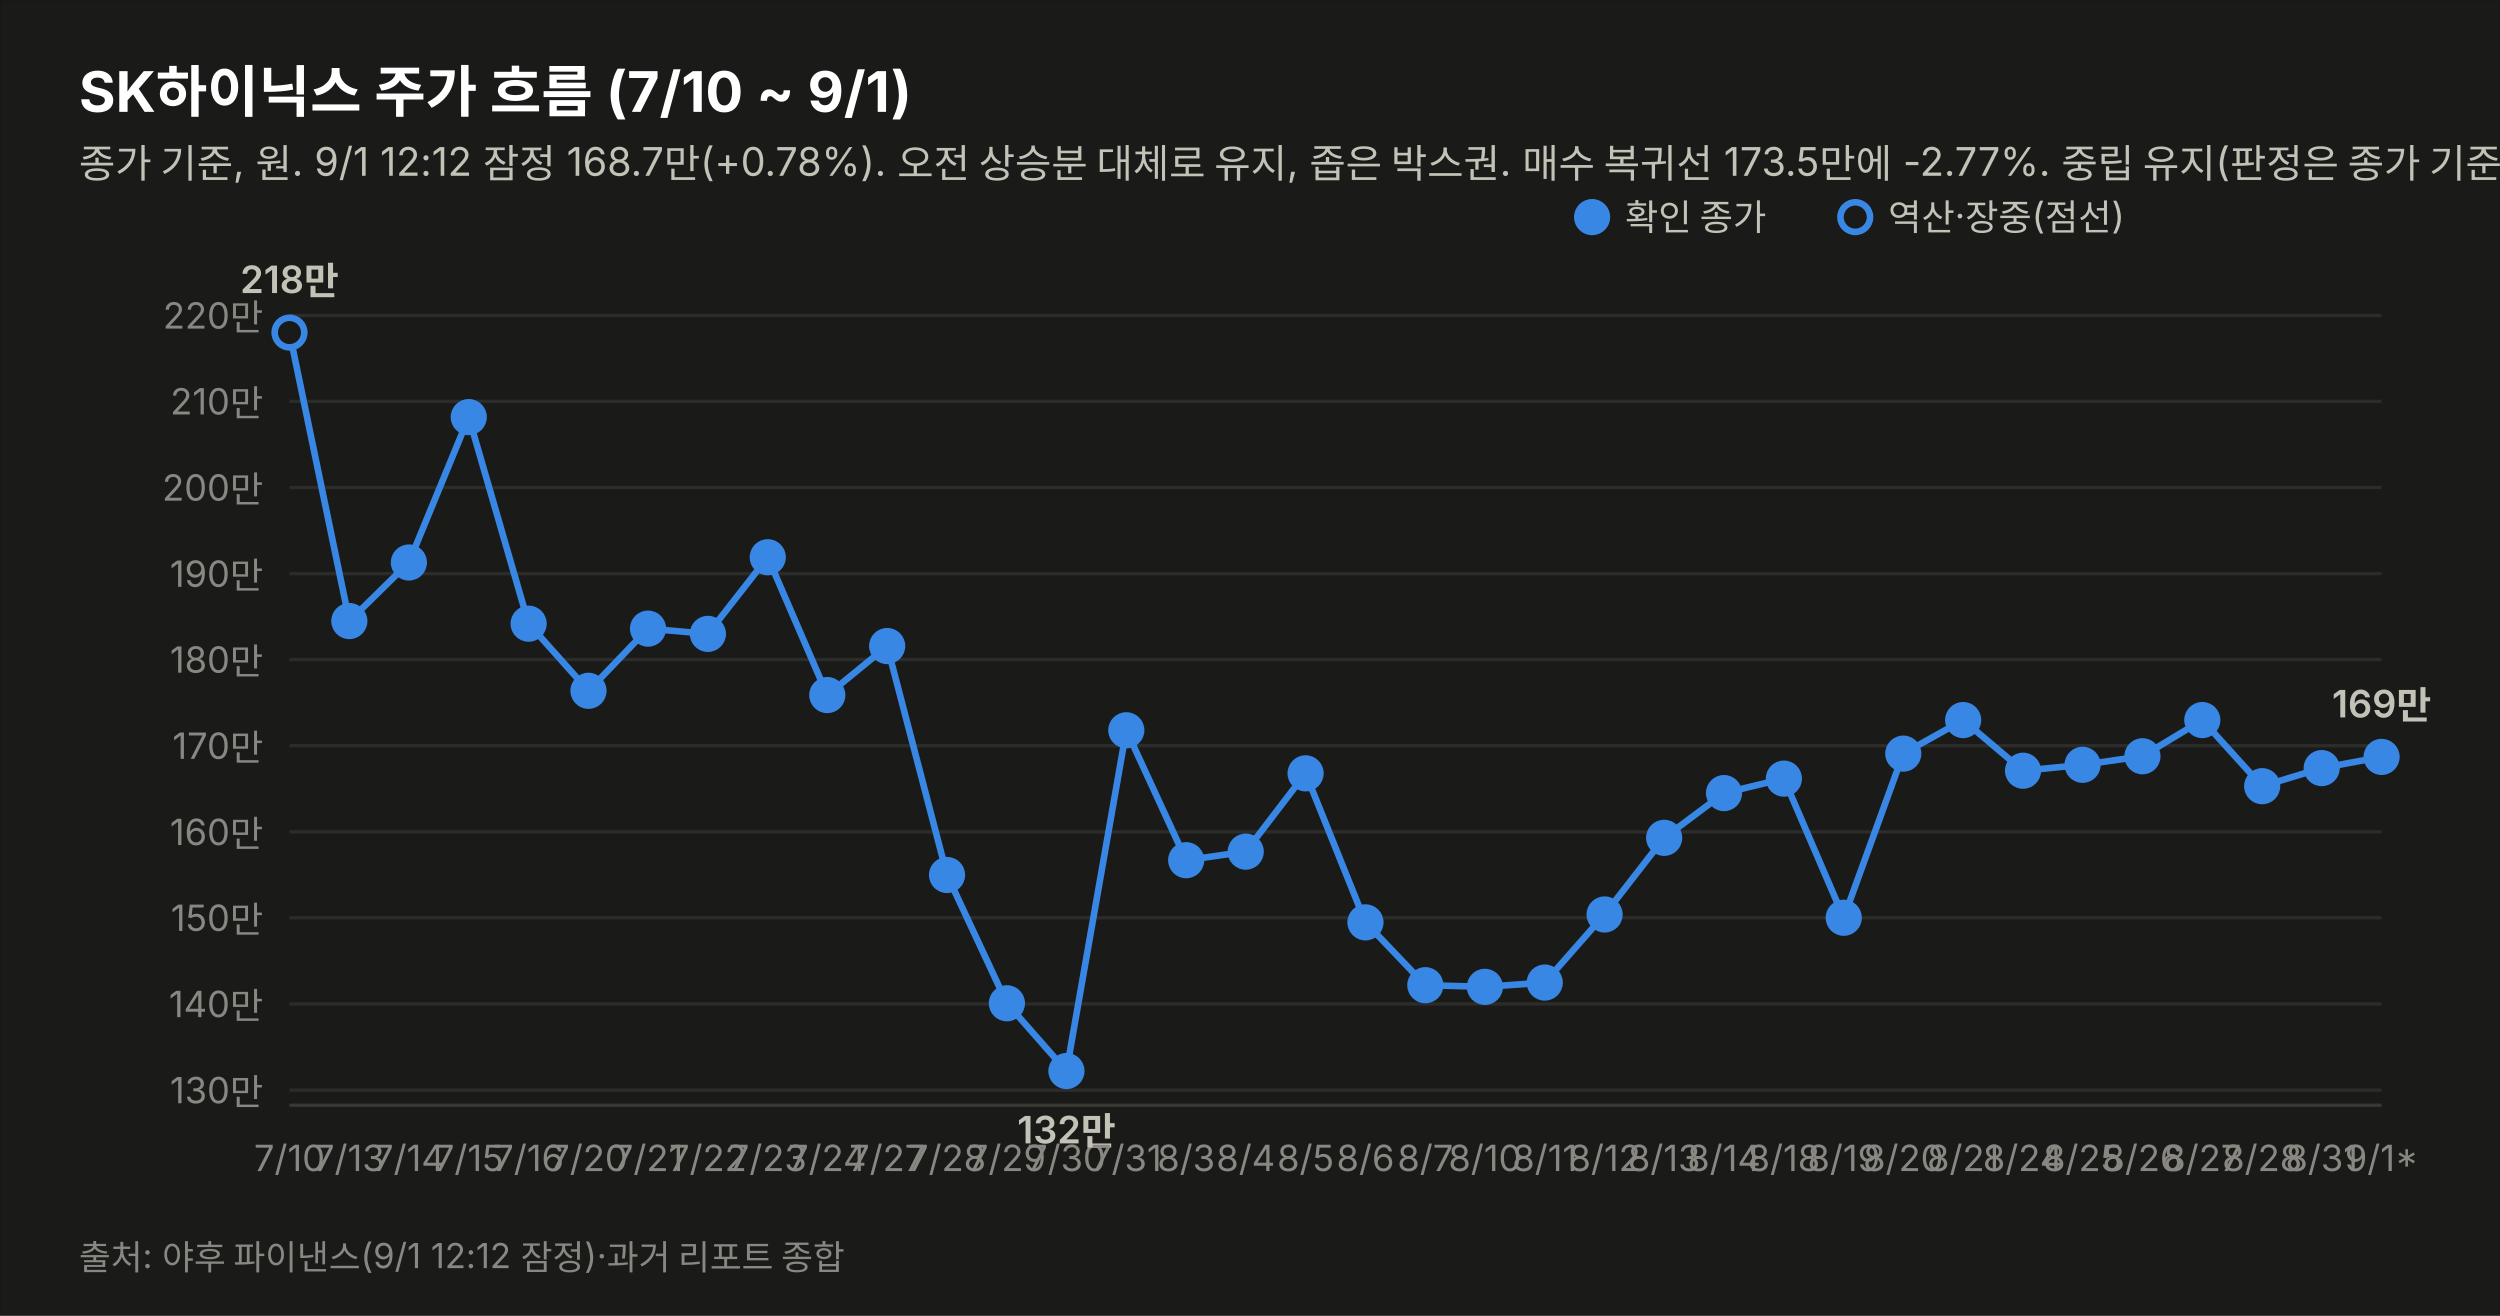
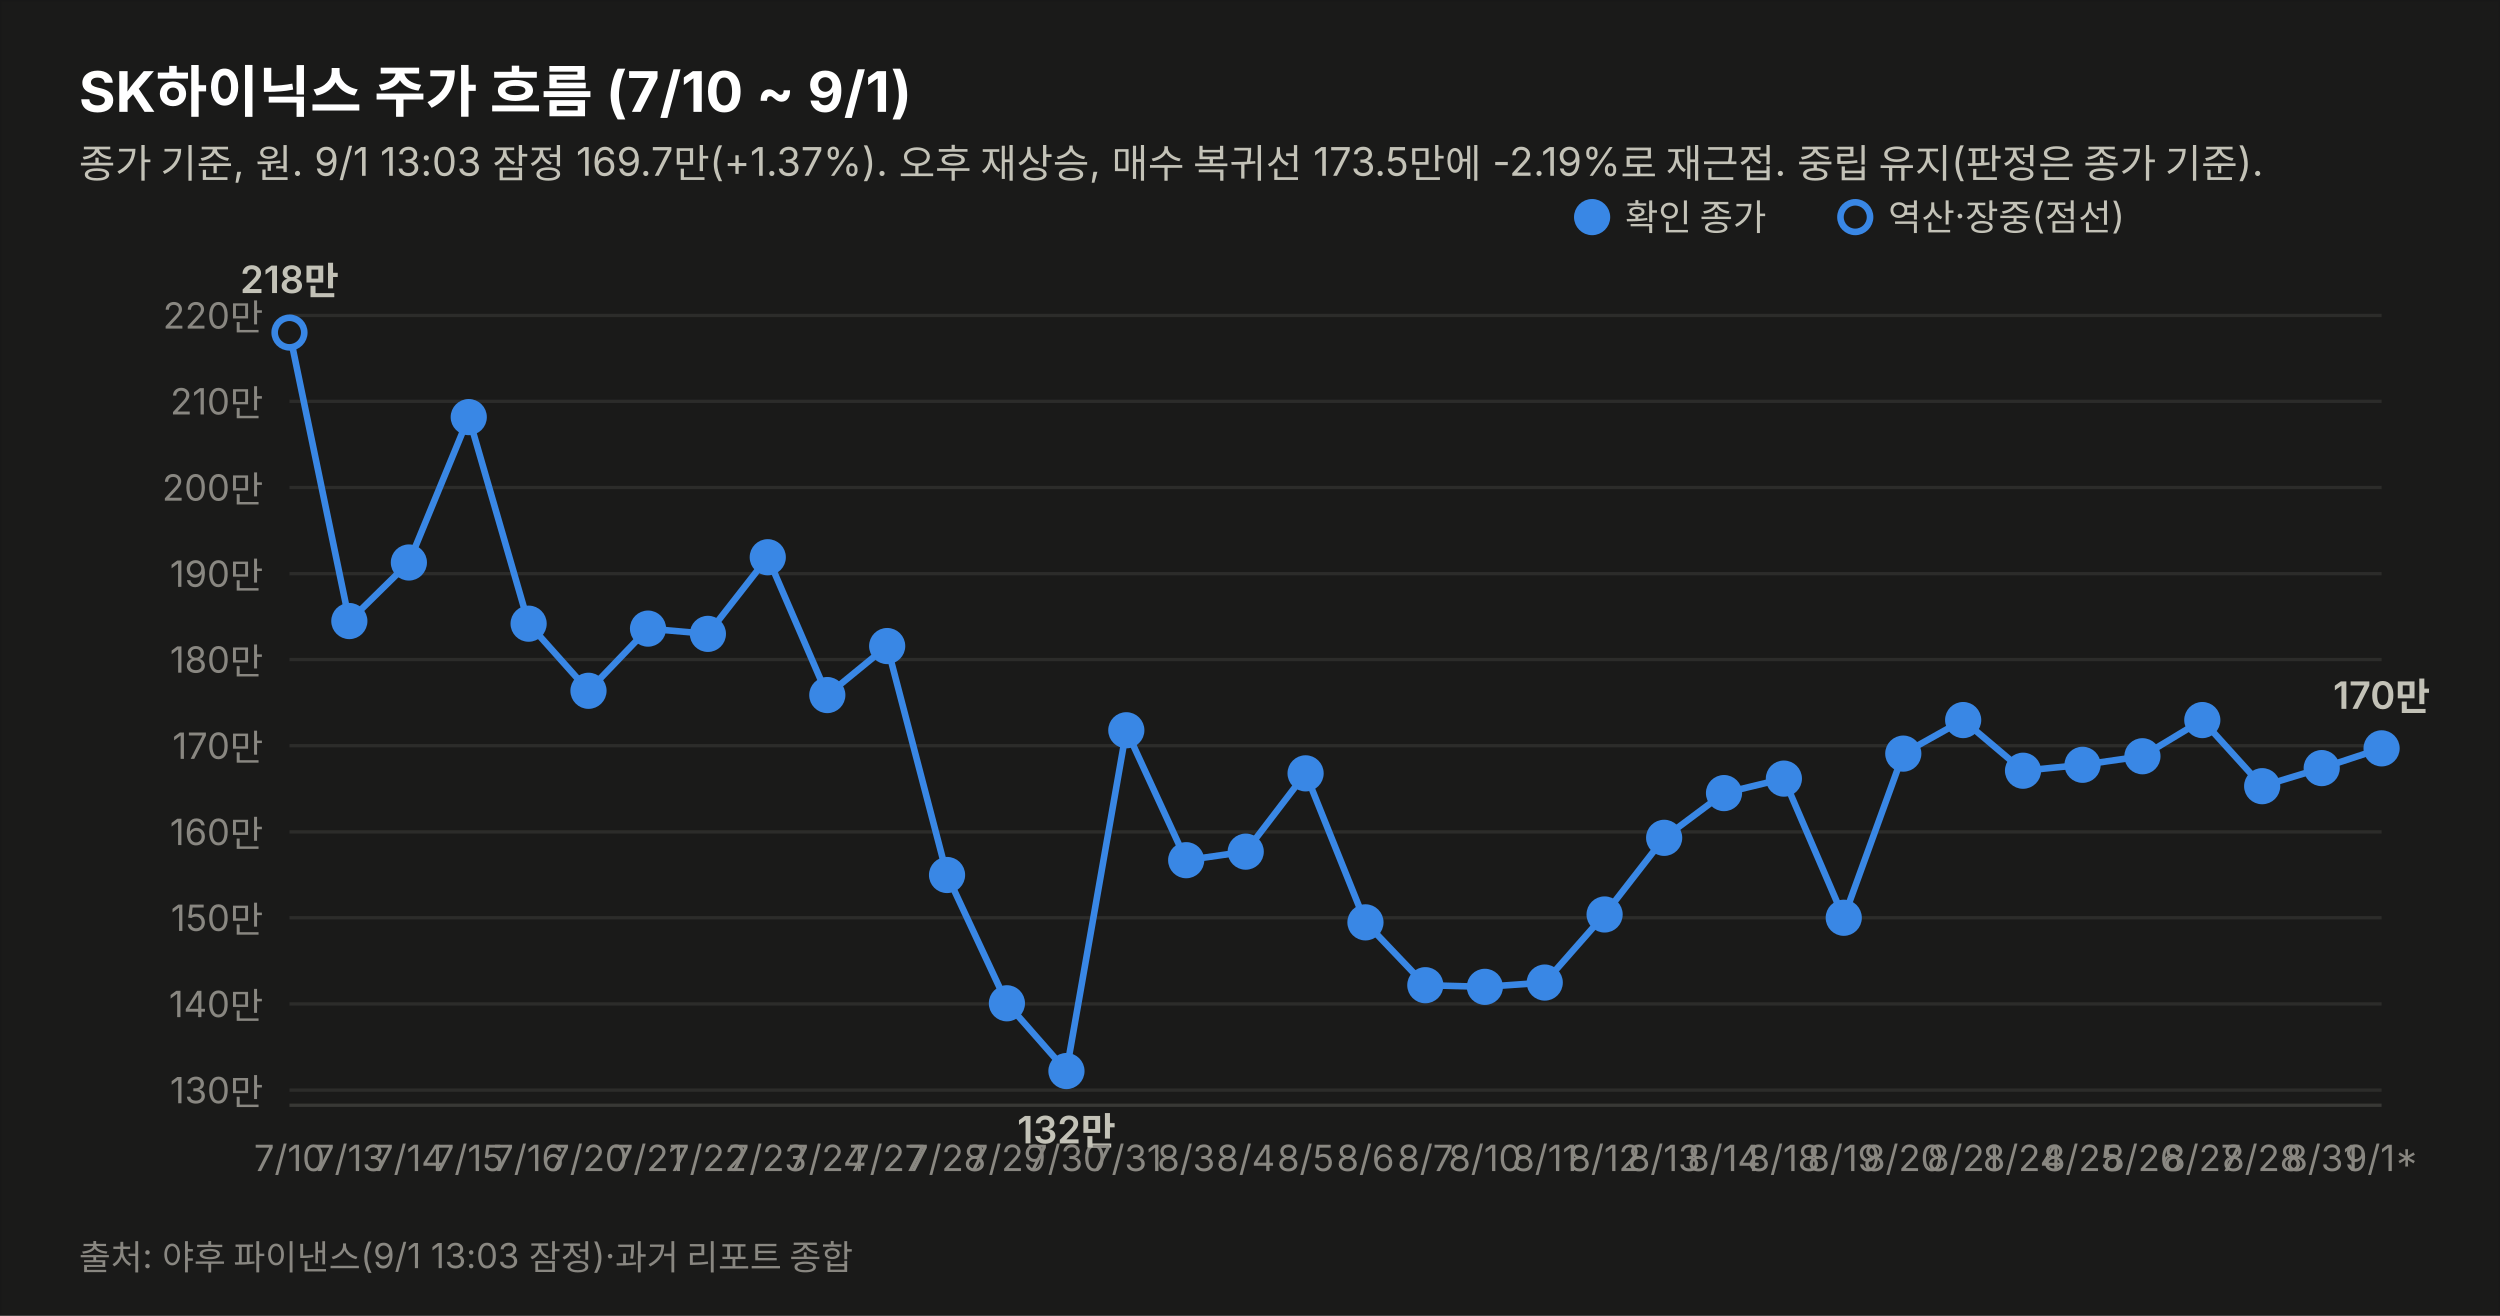
<svg xmlns="http://www.w3.org/2000/svg" width="760" height="400" viewBox="0 0 760 400" font-family="system-ui,-apple-system,&quot;Segoe UI&quot;,&quot;Malgun Gothic&quot;,&quot;Apple SD Gothic Neo&quot;,sans-serif">
  <rect width="760" height="400" fill="#1a1a19" stroke="rgba(11,11,11,0.10)" />
  <text x="24" y="34" font-size="17" font-weight="700" fill="#ffffff">SK하이닉스 주가 흐름 (7/10 ~ 9/1)</text>
-   <text x="24" y="54" font-size="12" fill="#c3c2b7">종가 기준, 원. 9/1 12:12 잠정 168.7만(+0.78%). 오전 상승분 대체로 유지, 좁은 박스권. 매수 복귀선 173.5만에 -2.77%. 중립 유지(판정은 종가 기준).</text>
+   <text x="24" y="54" font-size="12" fill="#c3c2b7">종가 기준, 원. 9/1 13:03 잠정 169.7만(+1.37%). 오후 재상승, 매수 복귀선 173.5만에 -2.19%로 재근접. 중립 유지(판정은 종가 기준).</text>
  <line x1="88" y1="331.4" x2="724" y2="331.4" stroke="#2c2c2a" stroke-width="1" />
  <text x="80" y="335.4" font-size="11" fill="#898781" text-anchor="end" style="font-variant-numeric:tabular-nums">130만</text>
  <line x1="88" y1="305.2" x2="724" y2="305.2" stroke="#2c2c2a" stroke-width="1" />
  <text x="80" y="309.2" font-size="11" fill="#898781" text-anchor="end" style="font-variant-numeric:tabular-nums">140만</text>
  <line x1="88" y1="279.0" x2="724" y2="279.0" stroke="#2c2c2a" stroke-width="1" />
  <text x="80" y="283.0" font-size="11" fill="#898781" text-anchor="end" style="font-variant-numeric:tabular-nums">150만</text>
  <line x1="88" y1="252.9" x2="724" y2="252.9" stroke="#2c2c2a" stroke-width="1" />
  <text x="80" y="256.9" font-size="11" fill="#898781" text-anchor="end" style="font-variant-numeric:tabular-nums">160만</text>
  <line x1="88" y1="226.7" x2="724" y2="226.7" stroke="#2c2c2a" stroke-width="1" />
  <text x="80" y="230.7" font-size="11" fill="#898781" text-anchor="end" style="font-variant-numeric:tabular-nums">170만</text>
  <line x1="88" y1="200.5" x2="724" y2="200.5" stroke="#2c2c2a" stroke-width="1" />
  <text x="80" y="204.5" font-size="11" fill="#898781" text-anchor="end" style="font-variant-numeric:tabular-nums">180만</text>
  <line x1="88" y1="174.4" x2="724" y2="174.4" stroke="#2c2c2a" stroke-width="1" />
  <text x="80" y="178.4" font-size="11" fill="#898781" text-anchor="end" style="font-variant-numeric:tabular-nums">190만</text>
  <line x1="88" y1="148.2" x2="724" y2="148.2" stroke="#2c2c2a" stroke-width="1" />
  <text x="80" y="152.2" font-size="11" fill="#898781" text-anchor="end" style="font-variant-numeric:tabular-nums">200만</text>
  <line x1="88" y1="122.0" x2="724" y2="122.0" stroke="#2c2c2a" stroke-width="1" />
  <text x="80" y="126.0" font-size="11" fill="#898781" text-anchor="end" style="font-variant-numeric:tabular-nums">210만</text>
  <line x1="88" y1="95.9" x2="724" y2="95.9" stroke="#2c2c2a" stroke-width="1" />
  <text x="80" y="99.9" font-size="11" fill="#898781" text-anchor="end" style="font-variant-numeric:tabular-nums">220만</text>
  <line x1="88" y1="336" x2="724" y2="336" stroke="#383835" stroke-width="1" />
-   <path d="M88.0,101.1 L106.2,188.8 L124.3,171.0 L142.5,126.8 L160.7,189.6 L178.9,210.0 L197.0,191.1 L215.2,192.7 L233.4,169.4 L251.5,211.3 L269.7,196.4 L287.9,266.0 L306.1,305.0 L324.2,325.6 L342.4,222.0 L360.6,261.5 L378.7,258.9 L396.9,235.1 L415.1,280.4 L433.3,299.5 L451.4,300.0 L469.6,298.7 L487.8,278.0 L505.9,254.7 L524.1,241.1 L542.3,236.7 L560.5,279.0 L578.6,229.1 L596.8,218.9 L615.0,234.3 L633.1,232.5 L651.3,229.9 L669.5,218.9 L687.7,239.0 L705.8,233.5 L724.0,230.1" fill="none" stroke="#3987e5" stroke-width="2" />
+   <path d="M88.0,101.1 L106.2,188.8 L124.3,171.0 L142.5,126.8 L160.7,189.6 L178.9,210.0 L197.0,191.1 L215.2,192.7 L233.4,169.4 L251.5,211.3 L269.7,196.4 L287.9,266.0 L306.1,305.0 L324.2,325.6 L342.4,222.0 L360.6,261.5 L378.7,258.9 L396.9,235.1 L415.1,280.4 L433.3,299.5 L451.4,300.0 L469.6,298.7 L487.8,278.0 L505.9,254.7 L524.1,241.1 L542.3,236.7 L560.5,279.0 L578.6,229.1 L596.8,218.9 L615.0,234.3 L633.1,232.5 L651.3,229.9 L669.5,218.9 L687.7,239.0 L705.8,233.5 L724.0,227.5" fill="none" stroke="#3987e5" stroke-width="2" />
  <circle cx="88.0" cy="101.1" r="4.5" fill="#1a1a19" stroke="#3987e5" stroke-width="2" />
  <text x="88.0" y="356" font-size="11" fill="#898781" text-anchor="middle">7/10</text>
  <text x="88.0" y="89.1" font-size="11.5" font-weight="600" fill="#c3c2b7" text-anchor="middle" style="font-variant-numeric:tabular-nums">218만</text>
  <circle cx="106.2" cy="188.8" r="4.5" fill="#3987e5" stroke="#3987e5" stroke-width="2" />
  <text x="106.2" y="356" font-size="11" fill="#898781" text-anchor="middle">7/13</text>
  <circle cx="124.3" cy="171.0" r="4.5" fill="#3987e5" stroke="#3987e5" stroke-width="2" />
  <text x="124.3" y="356" font-size="11" fill="#898781" text-anchor="middle">7/14</text>
  <circle cx="142.5" cy="126.8" r="4.5" fill="#3987e5" stroke="#3987e5" stroke-width="2" />
  <text x="142.5" y="356" font-size="11" fill="#898781" text-anchor="middle">7/15</text>
  <circle cx="160.7" cy="189.6" r="4.5" fill="#3987e5" stroke="#3987e5" stroke-width="2" />
  <text x="160.7" y="356" font-size="11" fill="#898781" text-anchor="middle">7/16</text>
  <circle cx="178.9" cy="210.0" r="4.5" fill="#3987e5" stroke="#3987e5" stroke-width="2" />
  <text x="178.9" y="356" font-size="11" fill="#898781" text-anchor="middle">7/20</text>
  <circle cx="197.0" cy="191.1" r="4.5" fill="#3987e5" stroke="#3987e5" stroke-width="2" />
  <text x="197.0" y="356" font-size="11" fill="#898781" text-anchor="middle">7/21</text>
  <circle cx="215.2" cy="192.7" r="4.5" fill="#3987e5" stroke="#3987e5" stroke-width="2" />
  <text x="215.2" y="356" font-size="11" fill="#898781" text-anchor="middle">7/22</text>
  <circle cx="233.4" cy="169.4" r="4.5" fill="#3987e5" stroke="#3987e5" stroke-width="2" />
  <text x="233.4" y="356" font-size="11" fill="#898781" text-anchor="middle">7/23</text>
  <circle cx="251.5" cy="211.3" r="4.5" fill="#3987e5" stroke="#3987e5" stroke-width="2" />
  <text x="251.5" y="356" font-size="11" fill="#898781" text-anchor="middle">7/24</text>
  <circle cx="269.7" cy="196.4" r="4.5" fill="#3987e5" stroke="#3987e5" stroke-width="2" />
  <text x="269.7" y="356" font-size="11" fill="#898781" text-anchor="middle">7/27</text>
  <circle cx="287.9" cy="266.0" r="4.5" fill="#3987e5" stroke="#3987e5" stroke-width="2" />
  <text x="287.9" y="356" font-size="11" fill="#898781" text-anchor="middle">7/28</text>
  <circle cx="306.1" cy="305.0" r="4.5" fill="#3987e5" stroke="#3987e5" stroke-width="2" />
  <text x="306.1" y="356" font-size="11" fill="#898781" text-anchor="middle">7/29</text>
  <circle cx="324.2" cy="325.6" r="4.5" fill="#3987e5" stroke="#3987e5" stroke-width="2" />
  <text x="324.2" y="356" font-size="11" fill="#898781" text-anchor="middle">7/30</text>
  <text x="324.2" y="347.6" font-size="11.5" font-weight="600" fill="#c3c2b7" text-anchor="middle" style="font-variant-numeric:tabular-nums">132만</text>
  <circle cx="342.4" cy="222.0" r="4.5" fill="#3987e5" stroke="#3987e5" stroke-width="2" />
  <text x="342.4" y="356" font-size="11" fill="#898781" text-anchor="middle">7/31</text>
  <circle cx="360.6" cy="261.5" r="4.5" fill="#3987e5" stroke="#3987e5" stroke-width="2" />
  <text x="360.6" y="356" font-size="11" fill="#898781" text-anchor="middle">8/3</text>
  <circle cx="378.7" cy="258.9" r="4.5" fill="#3987e5" stroke="#3987e5" stroke-width="2" />
  <text x="378.7" y="356" font-size="11" fill="#898781" text-anchor="middle">8/4</text>
  <circle cx="396.9" cy="235.1" r="4.5" fill="#3987e5" stroke="#3987e5" stroke-width="2" />
  <text x="396.9" y="356" font-size="11" fill="#898781" text-anchor="middle">8/5</text>
  <circle cx="415.1" cy="280.4" r="4.5" fill="#3987e5" stroke="#3987e5" stroke-width="2" />
  <text x="415.1" y="356" font-size="11" fill="#898781" text-anchor="middle">8/6</text>
  <circle cx="433.3" cy="299.5" r="4.5" fill="#3987e5" stroke="#3987e5" stroke-width="2" />
  <text x="433.3" y="356" font-size="11" fill="#898781" text-anchor="middle">8/7</text>
  <circle cx="451.4" cy="300.0" r="4.5" fill="#3987e5" stroke="#3987e5" stroke-width="2" />
  <text x="451.4" y="356" font-size="11" fill="#898781" text-anchor="middle">8/10</text>
  <circle cx="469.6" cy="298.7" r="4.5" fill="#3987e5" stroke="#3987e5" stroke-width="2" />
  <text x="469.6" y="356" font-size="11" fill="#898781" text-anchor="middle">8/11</text>
  <circle cx="487.8" cy="278.0" r="4.5" fill="#3987e5" stroke="#3987e5" stroke-width="2" />
  <text x="487.8" y="356" font-size="11" fill="#898781" text-anchor="middle">8/12</text>
  <circle cx="505.9" cy="254.7" r="4.5" fill="#3987e5" stroke="#3987e5" stroke-width="2" />
  <text x="505.9" y="356" font-size="11" fill="#898781" text-anchor="middle">8/13</text>
  <circle cx="524.1" cy="241.1" r="4.5" fill="#3987e5" stroke="#3987e5" stroke-width="2" />
  <text x="524.1" y="356" font-size="11" fill="#898781" text-anchor="middle">8/14</text>
  <circle cx="542.3" cy="236.7" r="4.5" fill="#3987e5" stroke="#3987e5" stroke-width="2" />
  <text x="542.3" y="356" font-size="11" fill="#898781" text-anchor="middle">8/18</text>
  <circle cx="560.5" cy="279.0" r="4.5" fill="#3987e5" stroke="#3987e5" stroke-width="2" />
  <text x="560.5" y="356" font-size="11" fill="#898781" text-anchor="middle">8/19</text>
  <circle cx="578.6" cy="229.1" r="4.5" fill="#3987e5" stroke="#3987e5" stroke-width="2" />
  <text x="578.6" y="356" font-size="11" fill="#898781" text-anchor="middle">8/20</text>
  <circle cx="596.8" cy="218.9" r="4.5" fill="#3987e5" stroke="#3987e5" stroke-width="2" />
  <text x="596.8" y="356" font-size="11" fill="#898781" text-anchor="middle">8/21</text>
  <circle cx="615.0" cy="234.3" r="4.5" fill="#3987e5" stroke="#3987e5" stroke-width="2" />
  <text x="615.0" y="356" font-size="11" fill="#898781" text-anchor="middle">8/24</text>
  <circle cx="633.1" cy="232.5" r="4.5" fill="#3987e5" stroke="#3987e5" stroke-width="2" />
  <text x="633.1" y="356" font-size="11" fill="#898781" text-anchor="middle">8/25</text>
  <circle cx="651.3" cy="229.9" r="4.5" fill="#3987e5" stroke="#3987e5" stroke-width="2" />
  <text x="651.3" y="356" font-size="11" fill="#898781" text-anchor="middle">8/26</text>
  <circle cx="669.5" cy="218.9" r="4.5" fill="#3987e5" stroke="#3987e5" stroke-width="2" />
  <text x="669.5" y="356" font-size="11" fill="#898781" text-anchor="middle">8/27</text>
  <circle cx="687.7" cy="239.0" r="4.5" fill="#3987e5" stroke="#3987e5" stroke-width="2" />
  <text x="687.7" y="356" font-size="11" fill="#898781" text-anchor="middle">8/28</text>
  <circle cx="705.8" cy="233.5" r="4.5" fill="#3987e5" stroke="#3987e5" stroke-width="2" />
  <text x="705.8" y="356" font-size="11" fill="#898781" text-anchor="middle">8/31</text>
-   <circle cx="724.0" cy="230.1" r="4.5" fill="#3987e5" stroke="#3987e5" stroke-width="2" />
+   <circle cx="724.0" cy="227.5" r="4.5" fill="#3987e5" stroke="#3987e5" stroke-width="2" />
  <text x="724.0" y="356" font-size="11" fill="#898781" text-anchor="middle">9/1*</text>
-   <text x="724.0" y="218.1" font-size="11.5" font-weight="600" fill="#c3c2b7" text-anchor="middle" style="font-variant-numeric:tabular-nums">169만</text>
+   <text x="724.0" y="215.5" font-size="11.5" font-weight="600" fill="#c3c2b7" text-anchor="middle" style="font-variant-numeric:tabular-nums">170만</text>
  <circle cx="484" cy="66" r="4.5" fill="#3987e5" stroke="#3987e5" stroke-width="2" />
  <text x="494" y="70" font-size="11" fill="#c3c2b7">확인 종가</text>
  <circle cx="564" cy="66" r="4.5" fill="#1a1a19" stroke="#3987e5" stroke-width="2" />
  <text x="574" y="70" font-size="11" fill="#c3c2b7">역산·장중(점선)</text>
-   <text x="24" y="386" font-size="10.5" fill="#898781">출처: 야후 파이낸스(9/1 12:12 잠정)·과거 리포트 종합</text>
+   <text x="24" y="386" font-size="10.5" fill="#898781">출처: 야후 파이낸스(9/1 13:03 잠정)·과거 리포트 종합</text>
</svg>
